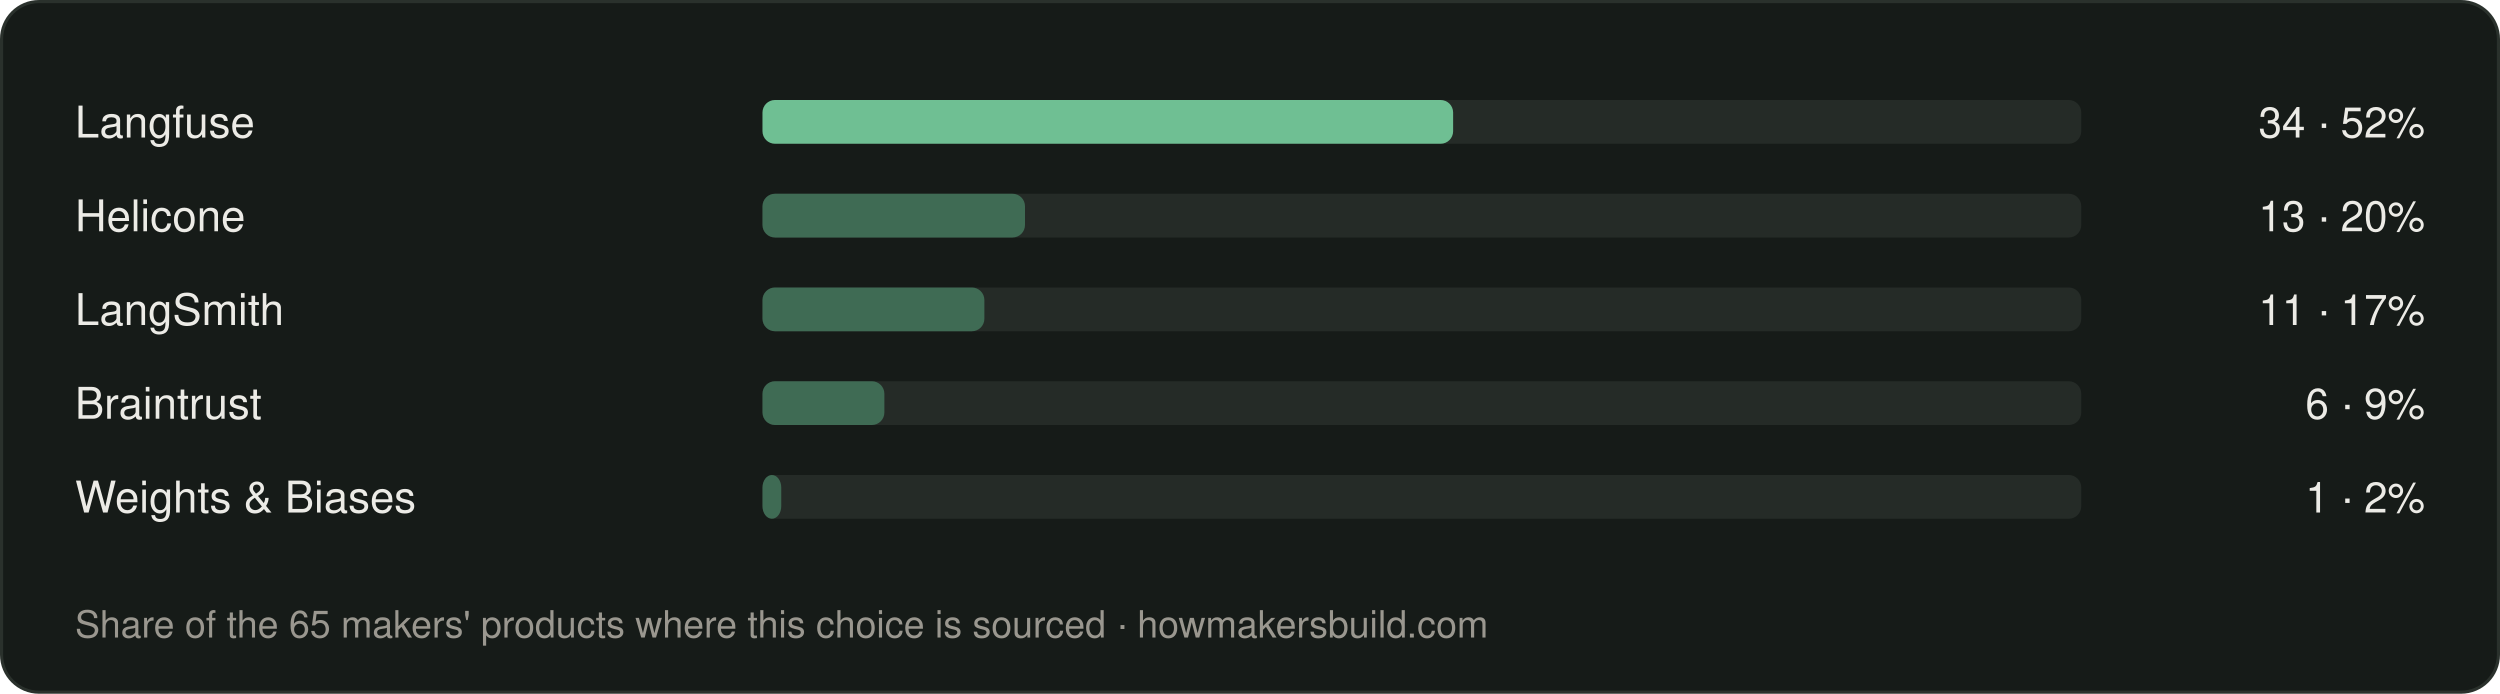
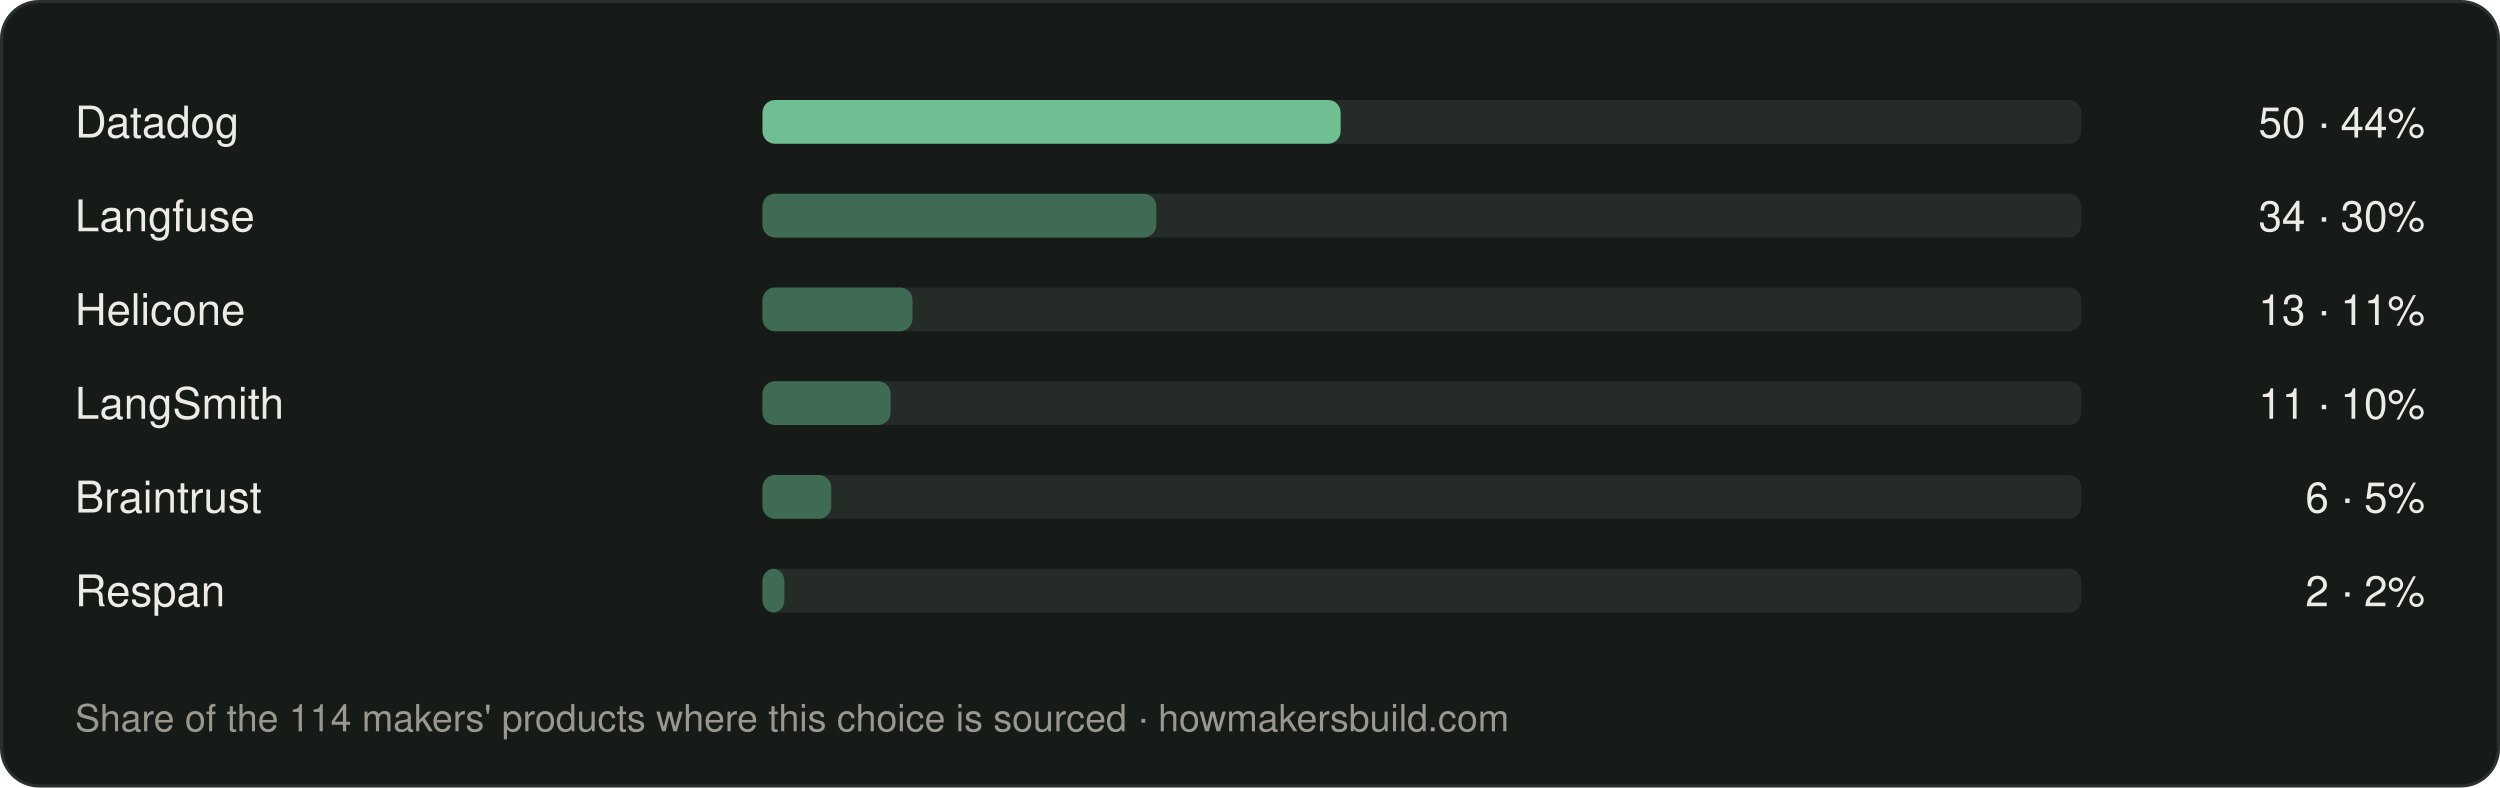
- <svg xmlns="http://www.w3.org/2000/svg" width="800" height="222" viewBox="0 0 800 222" font-family="-apple-system, BlinkMacSystemFont, 'Segoe UI', Helvetica, Arial, sans-serif">
-   <rect x="0.5" y="0.5" width="799" height="221" rx="12" fill="#161b18" stroke="#2a312c" />
-   <text x="24" y="44" font-size="14" fill="#ecebe6">Langfuse</text>
+ <svg xmlns="http://www.w3.org/2000/svg" width="800" height="252" viewBox="0 0 800 252" font-family="-apple-system, BlinkMacSystemFont, 'Segoe UI', Helvetica, Arial, sans-serif">
+   <rect x="0.5" y="0.5" width="799" height="251" rx="12" fill="#161b18" stroke="#2a312c" />
+   <text x="24" y="44" font-size="14" fill="#ecebe6">Datadog</text>
  <rect x="244" y="32" width="422" height="14" rx="4" fill="#252b27" />
-   <rect x="244" y="32" width="221" height="14" rx="4" fill="#6fbf93" />
-   <text x="776" y="44" font-size="13.5" text-anchor="end" fill="#ecebe6">34 · 52%</text>
-   <text x="24" y="74" font-size="14" fill="#ecebe6">Helicone</text>
+   <rect x="244" y="32" width="185" height="14" rx="4" fill="#6fbf93" />
+   <text x="776" y="44" font-size="13.5" text-anchor="end" fill="#ecebe6">50 · 44%</text>
+   <text x="24" y="74" font-size="14" fill="#ecebe6">Langfuse</text>
  <rect x="244" y="62" width="422" height="14" rx="4" fill="#252b27" />
-   <rect x="244" y="62" width="84" height="14" rx="4" fill="#3f6b54" />
-   <text x="776" y="74" font-size="13.5" text-anchor="end" fill="#ecebe6">13 · 20%</text>
-   <text x="24" y="104" font-size="14" fill="#ecebe6">LangSmith</text>
+   <rect x="244" y="62" width="126" height="14" rx="4" fill="#3f6b54" />
+   <text x="776" y="74" font-size="13.5" text-anchor="end" fill="#ecebe6">34 · 30%</text>
+   <text x="24" y="104" font-size="14" fill="#ecebe6">Helicone</text>
  <rect x="244" y="92" width="422" height="14" rx="4" fill="#252b27" />
-   <rect x="244" y="92" width="71" height="14" rx="4" fill="#3f6b54" />
-   <text x="776" y="104" font-size="13.5" text-anchor="end" fill="#ecebe6">11 · 17%</text>
-   <text x="24" y="134" font-size="14" fill="#ecebe6">Braintrust</text>
+   <rect x="244" y="92" width="48" height="14" rx="4" fill="#3f6b54" />
+   <text x="776" y="104" font-size="13.5" text-anchor="end" fill="#ecebe6">13 · 11%</text>
+   <text x="24" y="134" font-size="14" fill="#ecebe6">LangSmith</text>
  <rect x="244" y="122" width="422" height="14" rx="4" fill="#252b27" />
-   <rect x="244" y="122" width="39" height="14" rx="4" fill="#3f6b54" />
-   <text x="776" y="134" font-size="13.5" text-anchor="end" fill="#ecebe6">6 · 9%</text>
-   <text x="24" y="164" font-size="14" fill="#ecebe6">Weights &amp; Biases</text>
+   <rect x="244" y="122" width="41" height="14" rx="4" fill="#3f6b54" />
+   <text x="776" y="134" font-size="13.5" text-anchor="end" fill="#ecebe6">11 · 10%</text>
+   <text x="24" y="164" font-size="14" fill="#ecebe6">Braintrust</text>
  <rect x="244" y="152" width="422" height="14" rx="4" fill="#252b27" />
-   <rect x="244" y="152" width="6" height="14" rx="4" fill="#3f6b54" />
-   <text x="776" y="164" font-size="13.5" text-anchor="end" fill="#ecebe6">1 · 2%</text>
-   <text x="24" y="204" font-size="12" fill="#9a978f">Share of the 65 makers' products where this choice is sourced · howmakersbuild.com</text>
+   <rect x="244" y="152" width="22" height="14" rx="4" fill="#3f6b54" />
+   <text x="776" y="164" font-size="13.5" text-anchor="end" fill="#ecebe6">6 · 5%</text>
+   <text x="24" y="194" font-size="14" fill="#ecebe6">Respan</text>
+   <rect x="244" y="182" width="422" height="14" rx="4" fill="#252b27" />
+   <rect x="244" y="182" width="7" height="14" rx="4" fill="#3f6b54" />
+   <text x="776" y="194" font-size="13.5" text-anchor="end" fill="#ecebe6">2 · 2%</text>
+   <text x="24" y="234" font-size="12" fill="#9a978f">Share of the 114 makers' products where this choice is sourced · howmakersbuild.com</text>
</svg>
